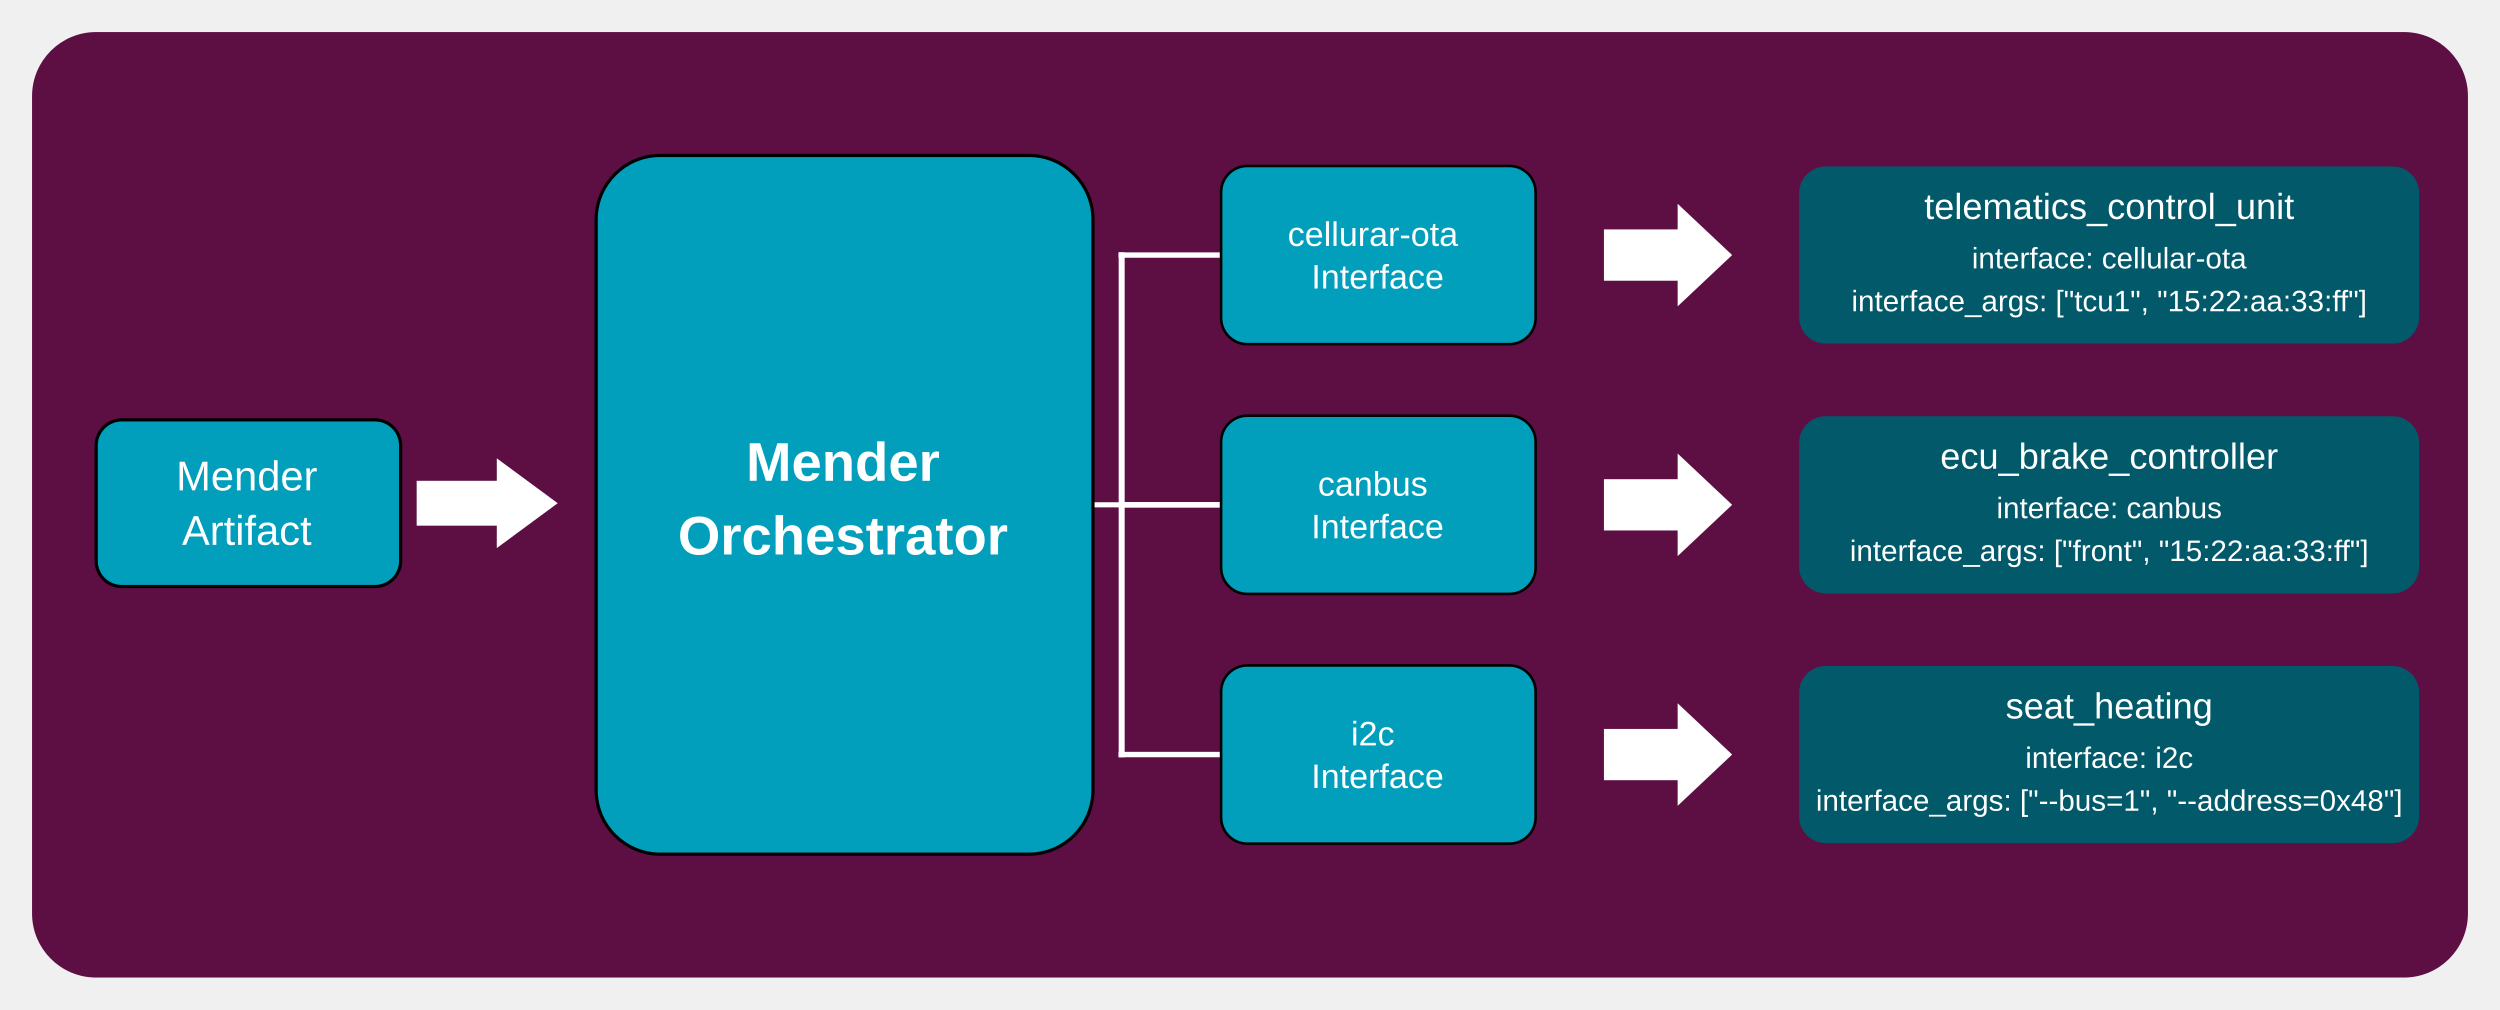
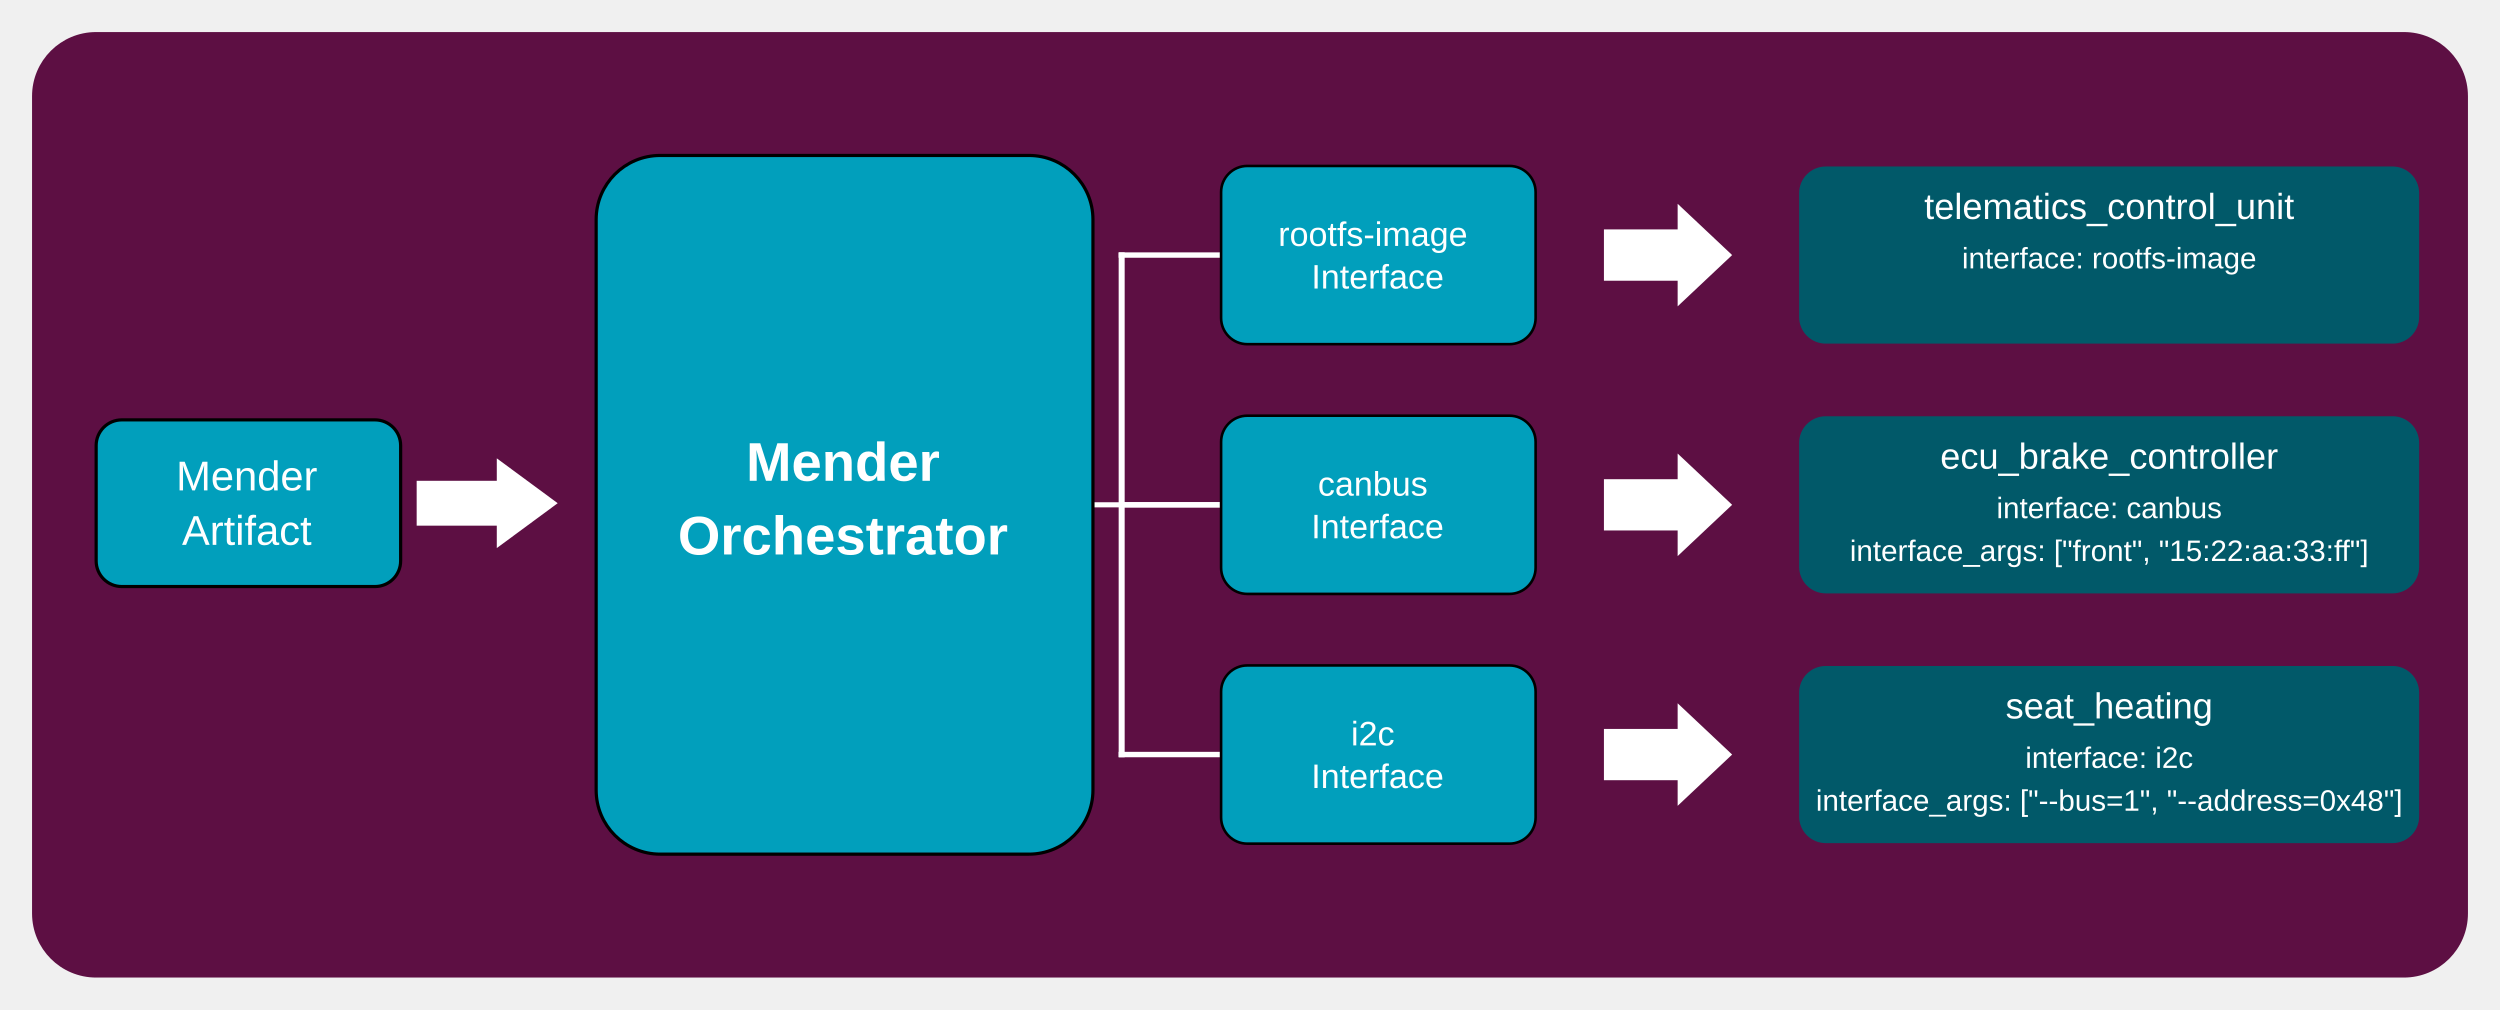
<svg xmlns="http://www.w3.org/2000/svg" width="780" height="315" viewBox="0 0 780 315" version="1.1" id="svg14">
  <defs id="defs1">
    <rect x="495.683" y="108.192" width="1.47" height="13.524" id="rect16" />
    <rect x="509.207" y="109.368" width="3.822" height="17.052" id="rect15" />
    <style id="style1">
      .label { font-family: Arial, Helvetica, sans-serif; fill: white; }
    </style>
  </defs>
  <rect id="background" x="10" y="10" width="760" height="295" rx="20" fill="#4D1545" style="fill:#5d0f43;fill-opacity:1" />
  <rect x="30" y="131" width="95" height="52" rx="8" fill="#1bb8bb" id="rect1" style="stroke:#000000;stroke-opacity:1;fill:#019fbc;fill-opacity:1" />
  <text x="77" y="153" text-anchor="middle" class="label" font-size="13px" id="text1" style="stroke:none;stroke-opacity:1">Mender</text>
  <text x="77" y="170" text-anchor="middle" class="label" font-size="13px" id="text2" style="stroke:none;stroke-opacity:1">Artifact</text>
  <polygon id="arrow-artifact-client" points="130,150 155,150 155,143 174,157 155,171 155,164 130,164" fill="white" />
  <line x1="337.599" y1="157.5" x2="389.049" y2="157.5" id="line5-2-4" style="fill:none;stroke:#ffffff;stroke-width:1.596" />
  <line x1="349.022" y1="79.581" x2="405.83" y2="79.581" id="line5" style="fill:none;stroke:#ffffff;stroke-width:1.677" />
  <line x1="349.961" y1="78.746" x2="349.961" y2="236.262" id="line4" style="fill:none;stroke:#ffffff;stroke-width:1.872" />
  <line x1="350.358" y1="157.5" x2="407.11" y2="157.5" id="line5-2" style="fill:none;stroke:#ffffff;stroke-width:1.677" />
  <line x1="349.025" y1="235.419" x2="406.418" y2="235.419" id="line6" style="fill:none;stroke:#ffffff;stroke-width:1.686" />
  <rect x="186" y="48.5" width="155" height="218" rx="20" fill="#1bb8bb" id="rect2" style="stroke:#000000;stroke-width:1;stroke-dasharray:none;stroke-opacity:1;fill:#019fbc;fill-opacity:1" />
  <text x="263" y="150" text-anchor="middle" class="label" font-size="17px" font-weight="bold" id="text3" style="stroke:none;stroke-width:1;stroke-dasharray:none;stroke-opacity:1">Mender</text>
  <text x="263" y="173" text-anchor="middle" class="label" font-size="17px" font-weight="bold" id="text4" style="stroke:none;stroke-width:1;stroke-dasharray:none;stroke-opacity:1">Orchestrator</text>
  <g id="g18">
-     <g id="g16">
-       <rect x="380.98" y="51.776" width="98.132" height="55.608" rx="8.178" fill="#1bb8bb" id="rect9-6" style="stroke:#000000;stroke-width:0.818;stroke-opacity:1;fill:#019fbc;fill-opacity:1" />
-       <text x="429.821" y="76.736" text-anchor="middle" class="label" font-size="10.631px" id="text10-3" style="font-family:Arial, Helvetica, sans-serif;fill:#ffffff;stroke:none;stroke-width:0.818;stroke-opacity:1">
-         <tspan id="tspan27" x="429.821" y="76.736" style="stroke-width:0.818">cellurar-ota</tspan>
-         <tspan id="tspan28" x="429.821" y="90.025" style="stroke-width:0.818">Interface</tspan>
-       </text>
-     </g>
+     <rect x="380.98" y="51.776" width="98.132" height="55.608" rx="8.178" fill="#1bb8bb" id="rect9-6" style="fill:#019fbc;fill-opacity:1;stroke:#000000;stroke-width:0.818;stroke-opacity:1" />
+     <text x="429.821" y="76.736" text-anchor="middle" class="label" font-size="10.631px" id="text10-3" style="font-family:Arial, Helvetica, sans-serif;fill:#ffffff;stroke:none;stroke-width:0.818;stroke-opacity:1">
+       <tspan id="tspan27" x="429.821" y="76.736" style="stroke-width:0.818">rootfs-image</tspan>
+       <tspan id="tspan28" x="429.821" y="90.025" style="stroke-width:0.818">Interface</tspan>
+     </text>
    <g id="g14">
      <rect x="380.98" y="129.696" width="98.132" height="55.608" rx="8.178" fill="#1bb8bb" id="rect9-6-8" style="stroke:#000000;stroke-width:0.818;stroke-opacity:1;fill:#019fbc;fill-opacity:1" />
      <text x="429.792" y="154.655" text-anchor="middle" class="label" font-size="10.631px" id="text10-3-9" style="font-family:Arial, Helvetica, sans-serif;fill:#ffffff;stroke:none;stroke-width:0.818;stroke-opacity:1">
        <tspan id="tspan29" x="429.792" y="154.655" style="stroke-width:0.818">canbus</tspan>
        <tspan id="tspan30" x="429.792" y="167.944" style="stroke-width:0.818">Interface</tspan>
      </text>
    </g>
    <g id="g17">
      <rect x="380.98" y="207.615" width="98.132" height="55.608" rx="8.178" fill="#1bb8bb" id="rect9-6-9" style="stroke:#000000;stroke-width:0.818;stroke-opacity:1;fill:#019fbc;fill-opacity:1" />
      <text x="429.792" y="232.575" text-anchor="middle" class="label" font-size="10.631px" id="text10-3-6" style="font-family:Arial, Helvetica, sans-serif;fill:#ffffff;stroke:none;stroke-width:0.818;stroke-opacity:1">
        <tspan id="tspan31" x="429.792" y="232.575" style="stroke-width:0.818">i2c</tspan>
        <tspan id="tspan32" x="429.792" y="245.864" style="stroke-width:0.818">Interface</tspan>
      </text>
    </g>
  </g>
  <g id="g10" transform="translate(2.653693)">
    <polygon id="arrow-module-to-targets" points="588,114 605,130 588,146 588,138 565,138 565,122 588,122 " fill="#ffffff" transform="translate(-67.22692,-50.4194)" />
    <polygon id="arrow-module-to-targets-3" points="605,130 588,146 588,138 565,138 565,122 588,122 588,114 " fill="#ffffff" transform="translate(-67.22692,27.5)" />
    <polygon id="arrow-module-to-targets-1" points="588,114 605,130 588,146 588,138 565,138 565,122 588,122 " fill="#ffffff" transform="translate(-67.22692,105.4194)" />
  </g>
  <g id="g15">
    <g id="g12">
      <rect id="target-files" x="561.332" y="129.866" width="193.436" height="55.267" rx="8.29" fill="#0b6e71" style="stroke-width:1.382;fill:#015969;fill-opacity:1" />
      <g id="g19" style="fill:#ffffff;fill-opacity:1" transform="matrix(1.026203,0,0,1.028259,-44.11063,81.4919)">
        <text x="684.251" y="62.971" text-anchor="middle" class="text-label" id="text5" style="font-size:11px;font-family:Arial, sans-serif;fill:#ffffff;fill-opacity:1">ecu_brake_controller</text>
        <text x="684.251" y="77.971" text-anchor="middle" class="text-small" id="text6" style="font-size:9px;font-family:Arial, sans-serif;fill:#ffffff;fill-opacity:1">interface: canbus</text>
        <text x="684.251" y="90.971" text-anchor="middle" class="text-small" id="text7" style="font-size:9px;font-family:Arial, sans-serif;fill:#ffffff;fill-opacity:1">interface_args: ["front", "15:22:aa:33:ff"]</text>
      </g>
    </g>
-     <g id="g11">
-       <rect id="target-directory" x="561.332" y="51.947" width="193.436" height="55.267" rx="8.29" fill="#0b6e71" style="stroke-width:1.382;fill:#015969;fill-opacity:1" />
-       <g id="g20" transform="matrix(1.026203,0,0,1.028259,-30.25813,21.05291)">
-         <text x="670.752" y="45.971" text-anchor="middle" class="text-label" id="text2-5" style="font-size:11px;font-family:Arial, sans-serif;fill:#ffffff;fill-opacity:1">telematics_control_unit</text>
-         <text x="670.752" y="60.971" text-anchor="middle" class="text-small" id="text3-8" style="font-size:9px;font-family:Arial, sans-serif;fill:#ffffff;fill-opacity:1">interface: cellular-ota</text>
-         <text x="670.752" y="73.971" text-anchor="middle" class="text-small" id="text4-3" style="font-size:9px;font-family:Arial, sans-serif;fill:#ffffff;fill-opacity:1">interface_args: ["tcu1", "15:22:aa:33:ff"]</text>
-       </g>
+     <rect id="target-directory" x="561.332" y="51.947" width="193.436" height="55.267" rx="8.29" fill="#0b6e71" style="fill:#015969;fill-opacity:1;stroke-width:1.382" />
+     <g id="g20" transform="matrix(1.026203,0,0,1.028259,-30.25813,21.05291)">
+       <text x="670.752" y="45.971" text-anchor="middle" class="text-label" id="text2-5" style="font-size:11px;font-family:Arial, sans-serif;fill:#ffffff;fill-opacity:1">telematics_control_unit</text>
+       <text x="670.752" y="60.971" text-anchor="middle" class="text-small" id="text3-8" style="font-size:9px;font-family:Arial, sans-serif;fill:#ffffff;fill-opacity:1">interface: rootfs-image</text>
    </g>
    <g id="g13">
      <rect id="target-containers" x="561.332" y="207.786" width="193.436" height="55.267" rx="8.29" fill="#0b6e71" style="stroke-width:1.382;fill:#015969;fill-opacity:1" />
      <g id="g21" style="fill:#ffffff;fill-opacity:1" transform="matrix(1.026203,0,0,1.028259,-34.18657,119.3092)">
        <text x="674.581" y="101.971" text-anchor="middle" class="text-label" id="text8" style="font-size:11px;font-family:Arial, sans-serif;fill:#ffffff;fill-opacity:1">seat_heating</text>
        <text x="674.581" y="116.971" text-anchor="middle" class="text-small" id="text9" style="font-size:9px;font-family:Arial, sans-serif;fill:#ffffff;fill-opacity:1">interface: i2c</text>
        <text x="674.581" y="129.971" text-anchor="middle" class="text-small" id="text10" style="font-size:9px;font-family:Arial, sans-serif;fill:#ffffff;fill-opacity:1">interface_args: ["--bus=1", "--address=0x48"]</text>
      </g>
    </g>
  </g>
</svg>
